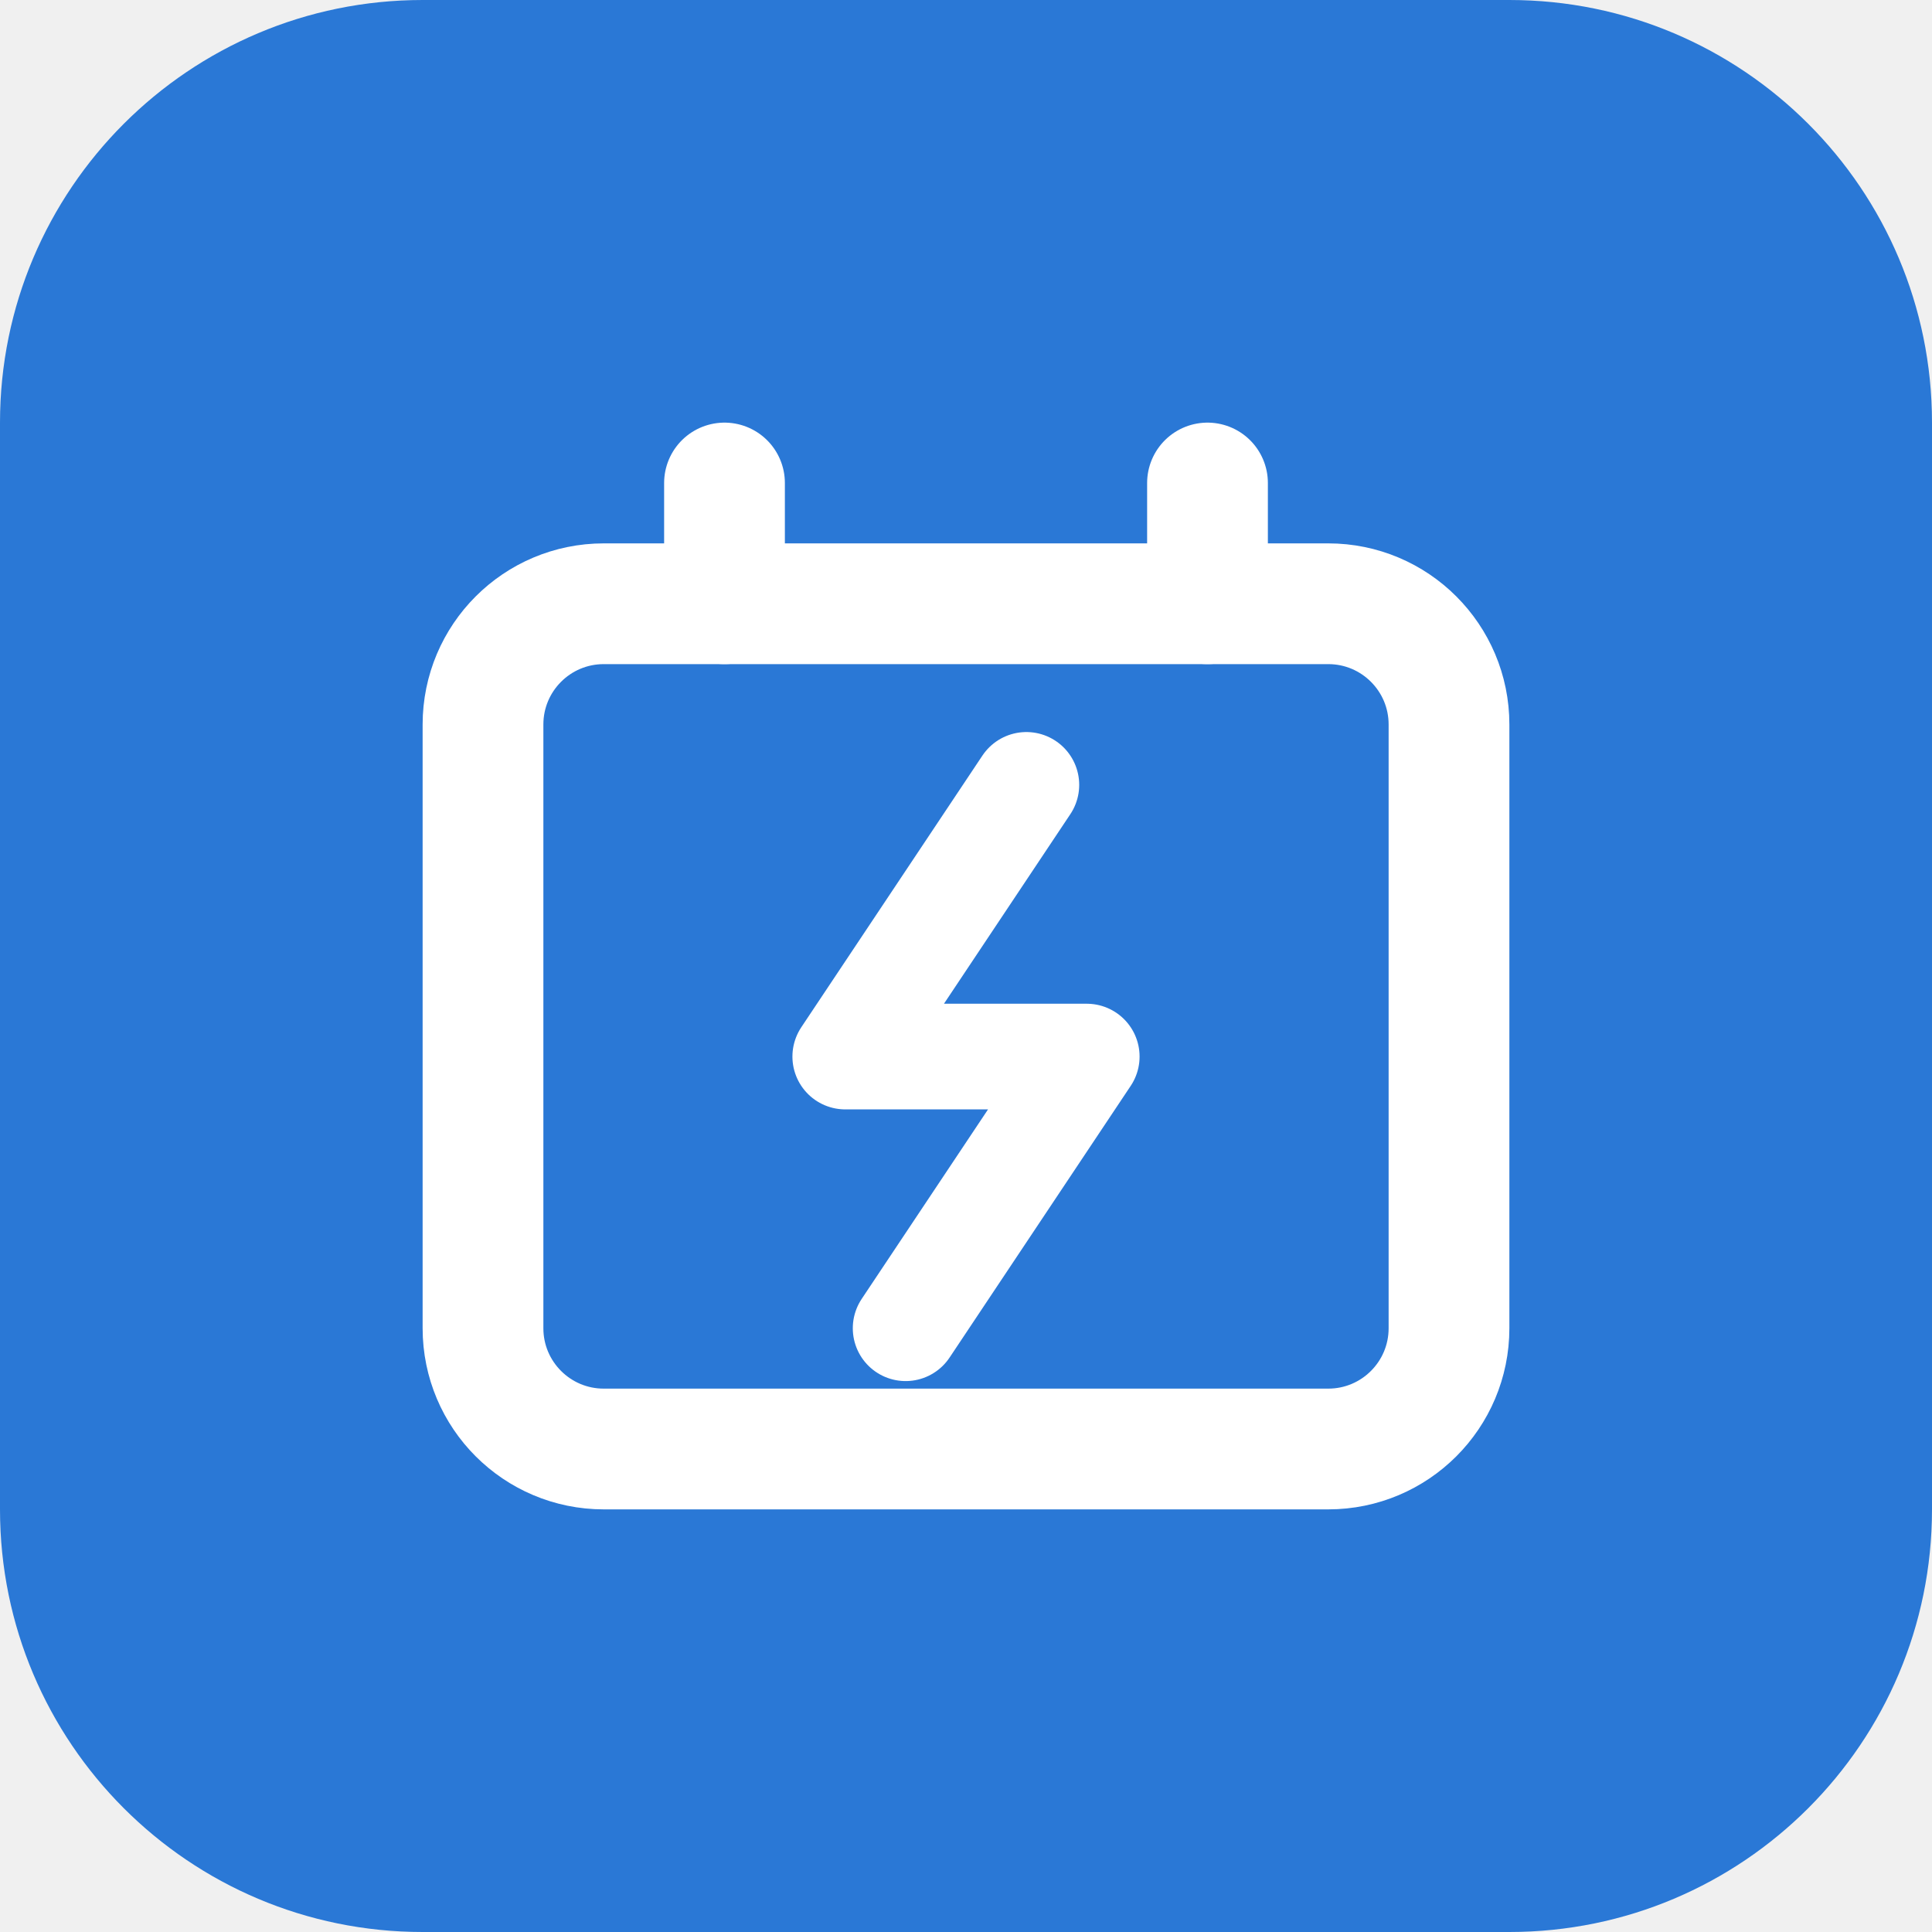
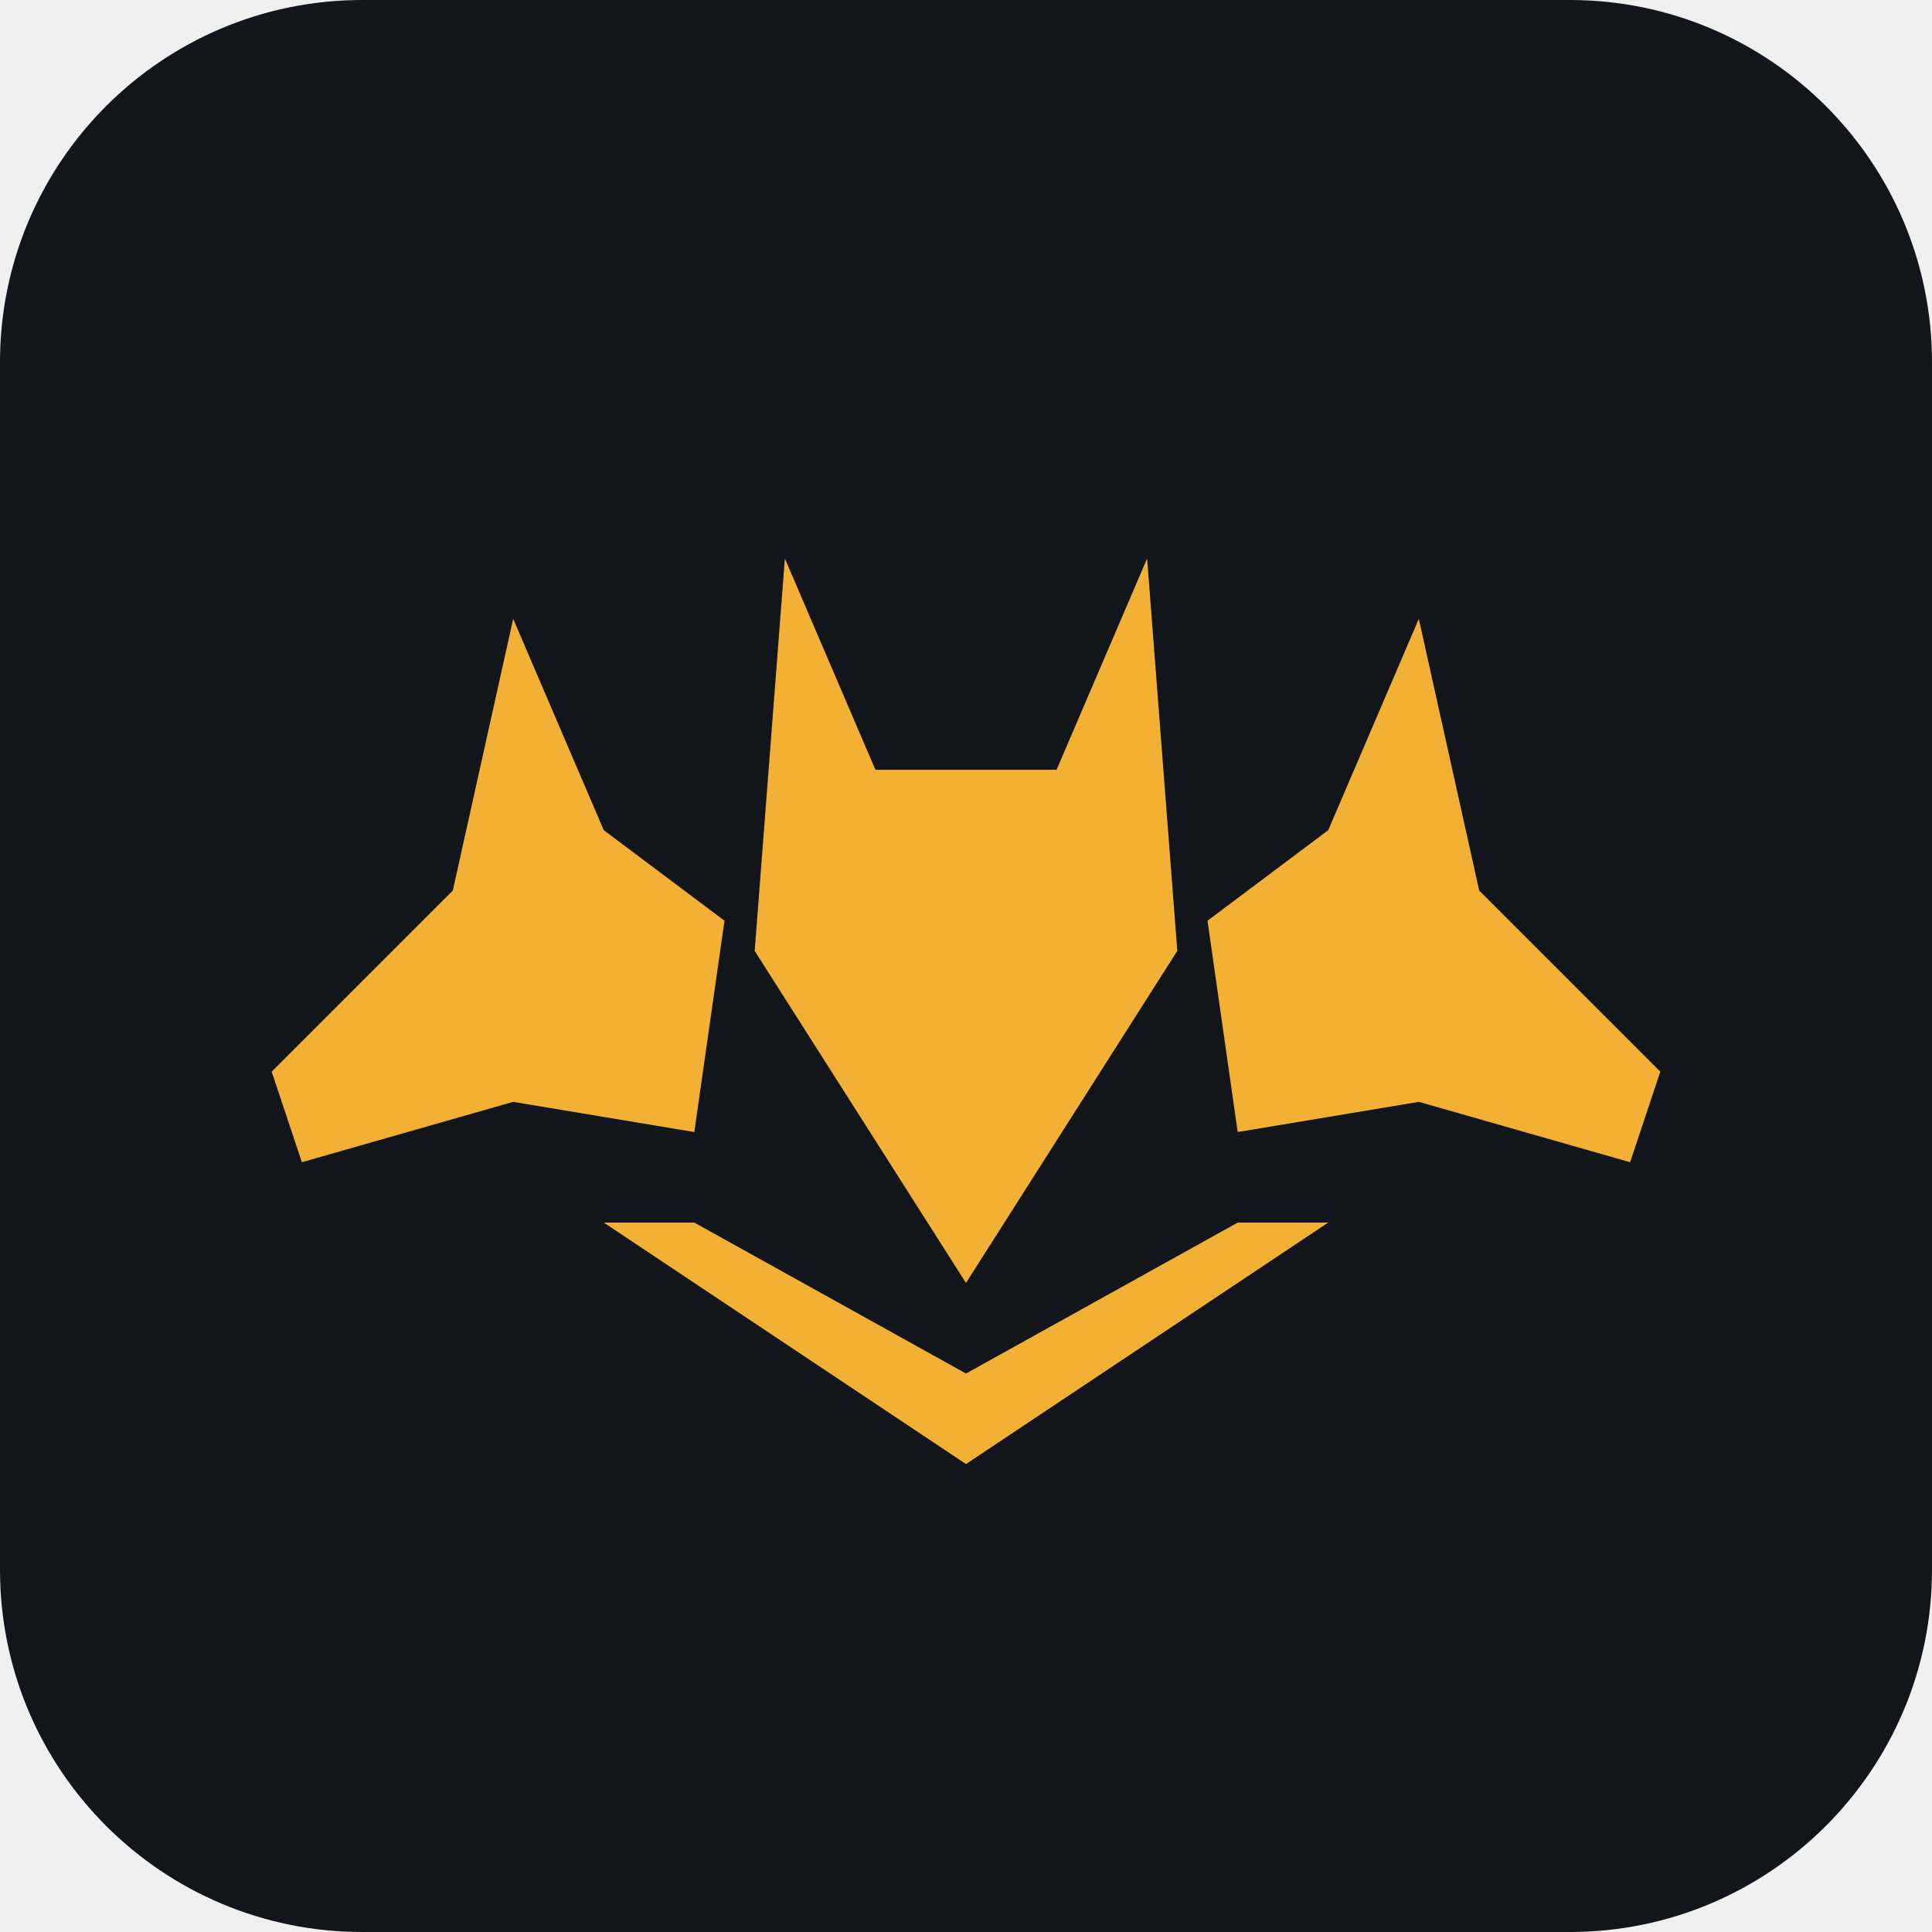
<svg xmlns="http://www.w3.org/2000/svg" viewBox="0 0 64 64">
-   <rect width="64" height="64" rx="14" fill="#2a78d6" />
-   <rect x="16" y="20" width="32" height="28" rx="4" fill="none" stroke="#fff" stroke-width="4" />
-   <path d="M24 16v4M40 16v4" stroke="#fff" stroke-width="4" stroke-linecap="round" />
-   <path d="M34 26l-6 9h8l-6 9" fill="none" stroke="#fff" stroke-width="3.5" stroke-linecap="round" stroke-linejoin="round" />
+   <rect width="64" height="64" rx="12" fill="#12161A" />
+   <g transform="translate(8 15.5)" fill="#F2B134">
+     <polygon points="9,5 12,12 16,15 15,22 9,21 2,23 1,20 7,14" />
+     <polygon points="39,5 36,12 32,15 33,22 39,21 46,23 47,20 41,14" />
+     <polygon points="18,3 21,10 27,10 30,3 31,16 24,27 17,16" />
+     <polygon points="12,25 15,25 24,30 33,25 36,25 24,33" />
+   </g>
</svg>
